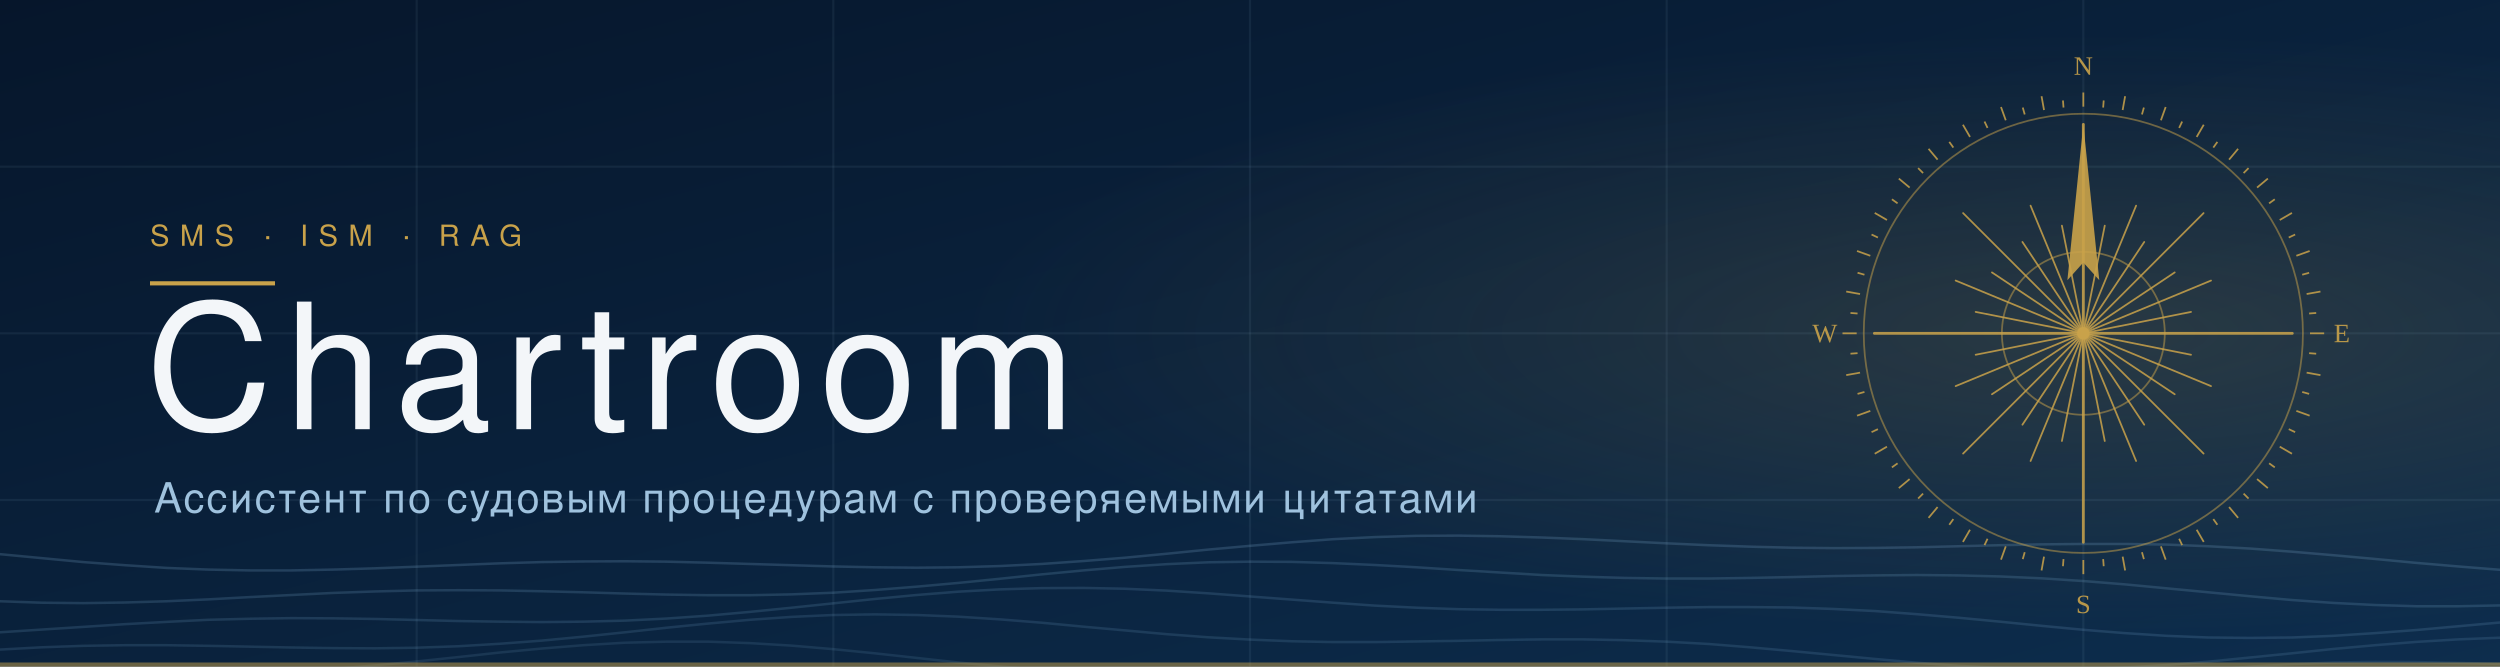
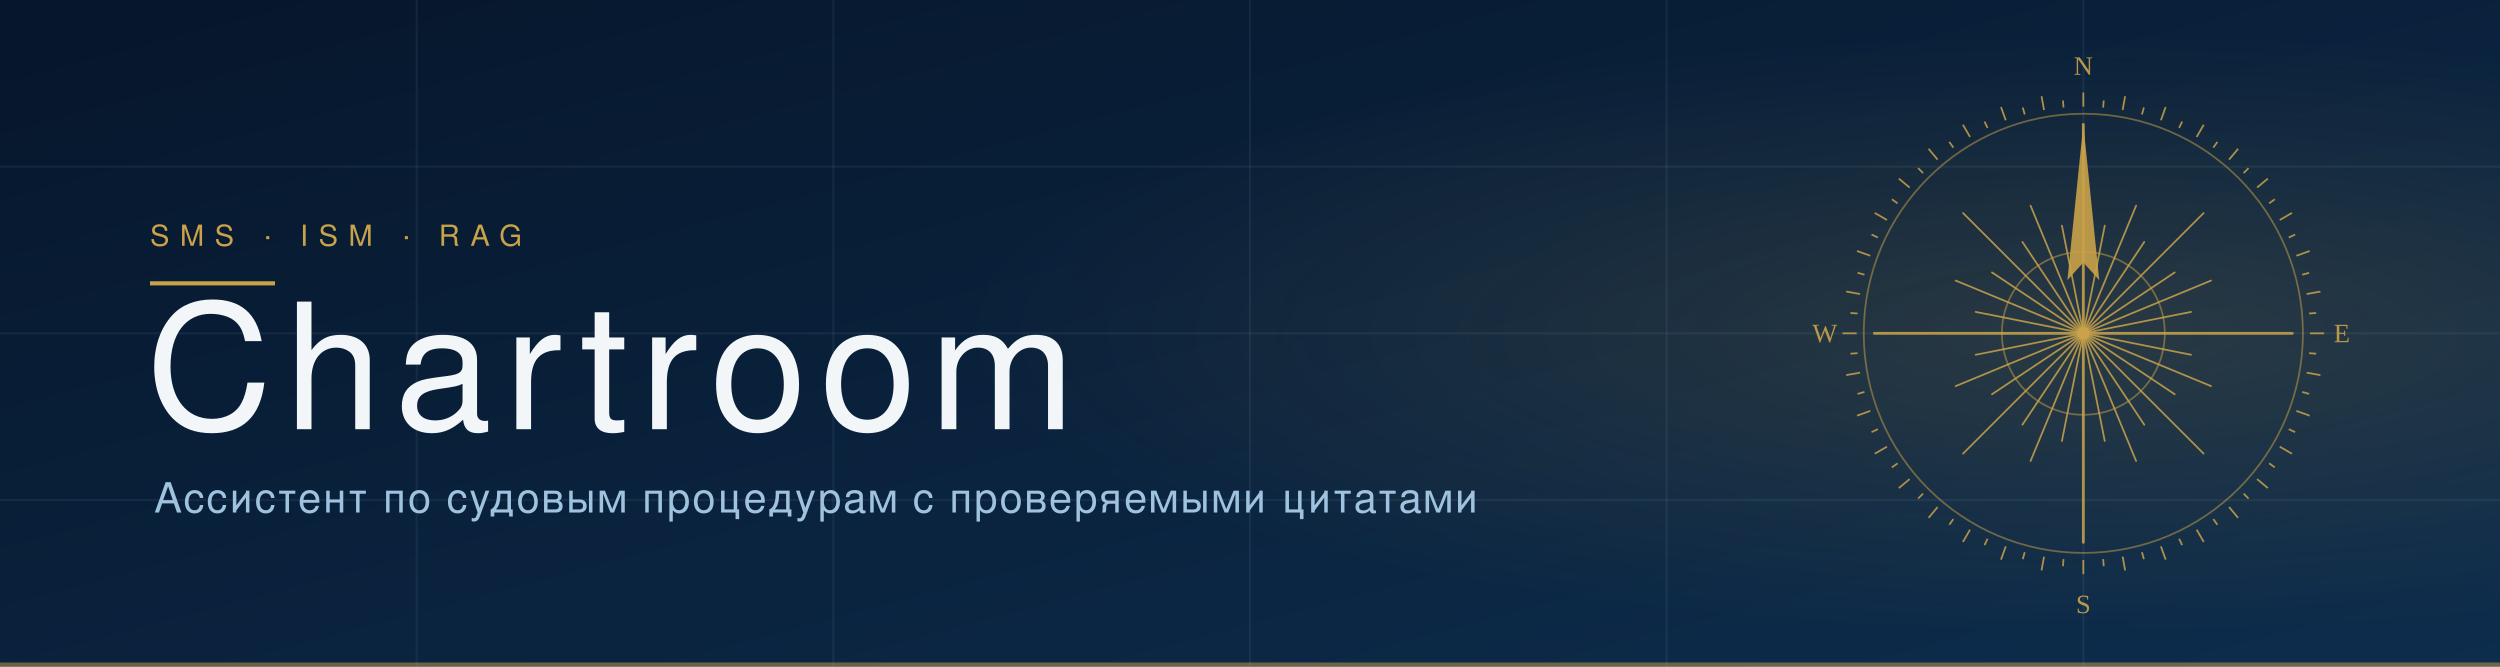
<svg xmlns="http://www.w3.org/2000/svg" viewBox="0 0 1200 320" role="img" aria-labelledby="t d">
  <defs>
    <linearGradient id="bg" x1="0" y1="0" x2="1" y2="1">
      <stop offset="0" stop-color="#06162b" />
      <stop offset="1" stop-color="#0d2d4d" />
    </linearGradient>
    <radialGradient id="glow" cx="0.833" cy="0.5" r=".45">
      <stop offset="0" stop-color="#c9a24a" stop-opacity=".16" />
      <stop offset="1" stop-color="#c9a24a" stop-opacity="0" />
    </radialGradient>
    <linearGradient id="fade" x1="0" y1="0" x2="1" y2="0">
      <stop offset="0" stop-color="#06162b" stop-opacity=".0" />
      <stop offset="1" stop-color="#06162b" stop-opacity=".0" />
    </linearGradient>
  </defs>
  <rect width="1200" height="320" fill="url(#bg)" />
  <rect width="1200" height="320" fill="url(#glow)" />
  <g stroke="#9fc2de" stroke-opacity=".08" stroke-width="1">
    <path d="M0 80H1200M0 160H1200M0 240H1200" />
    <path d="M200 0V320M400 0V320M600 0V320M800 0V320M1000 0V320" />
-   </g>
-   <g fill="none" stroke="#7fb0d4" stroke-width="1.2">
-     <path d="M-20 264.1 L0 266.0 L20 267.9 L40 269.8 L60 271.3 L80 272.6 L100 273.4 L120 273.8 L140 273.8 L160 273.4 L180 272.8 L200 272.0 L220 271.2 L240 270.4 L260 269.8 L280 269.5 L300 269.4 L320 269.6 L340 270.1 L360 270.7 L380 271.3 L400 271.9 L420 272.3 L440 272.5 L460 272.3 L480 271.7 L500 270.7 L520 269.3 L540 267.7 L560 265.8 L580 263.8 L600 262.0 L620 260.3 L640 258.8 L660 257.8 L680 257.2 L700 257.1 L720 257.4 L740 258.0 L760 258.8 L780 259.8 L800 260.8 L820 261.7 L840 262.4 L860 262.9 L880 263.1 L900 263.0 L920 262.7 L940 262.2 L960 261.7 L980 261.3 L1000 261.1 L1020 261.1 L1040 261.4 L1060 262.2 L1080 263.3 L1100 264.8 L1120 266.5 L1140 268.3 L1160 270.2 L1180 271.9 L1200 273.5 L1220 274.6" stroke-opacity="0.22" />
-     <path d="M-20 287.5 L0 288.6 L20 289.3 L40 289.5 L60 289.2 L80 288.6 L100 287.7 L120 286.6 L140 285.6 L160 284.6 L180 283.9 L200 283.4 L220 283.3 L240 283.4 L260 283.8 L280 284.3 L300 284.9 L320 285.4 L340 285.7 L360 285.7 L380 285.3 L400 284.5 L420 283.2 L440 281.6 L460 279.8 L480 277.8 L500 275.7 L520 273.8 L540 272.1 L560 270.8 L580 269.9 L600 269.6 L620 269.7 L640 270.3 L660 271.2 L680 272.3 L700 273.6 L720 274.8 L740 276.0 L760 276.8 L780 277.4 L800 277.7 L820 277.7 L840 277.4 L860 277.0 L880 276.5 L900 276.2 L920 276.0 L940 276.2 L960 276.7 L980 277.6 L1000 278.9 L1020 280.5 L1040 282.4 L1060 284.3 L1080 286.2 L1100 288.0 L1120 289.4 L1140 290.4 L1160 291.0 L1180 291.0 L1200 290.6 L1220 289.7" stroke-opacity="0.2" />
-     <path d="M-20 304.4 L0 303.5 L20 302.2 L40 300.9 L60 299.6 L80 298.5 L100 297.5 L120 297.0 L140 296.7 L160 296.8 L180 297.1 L200 297.6 L220 298.1 L240 298.4 L260 298.6 L280 298.4 L300 297.9 L320 296.9 L340 295.5 L360 293.7 L380 291.7 L400 289.6 L420 287.5 L440 285.6 L460 284.0 L480 282.9 L500 282.3 L520 282.2 L540 282.6 L560 283.5 L580 284.8 L600 286.3 L620 287.8 L640 289.3 L660 290.7 L680 291.7 L700 292.4 L720 292.7 L740 292.7 L760 292.5 L780 292.1 L800 291.7 L820 291.4 L840 291.4 L860 291.6 L880 292.3 L900 293.3 L920 294.8 L940 296.5 L960 298.4 L980 300.4 L1000 302.3 L1020 303.9 L1040 305.2 L1060 306.0 L1080 306.2 L1100 306.0 L1120 305.2 L1140 303.9 L1160 302.4 L1180 300.6 L1200 298.8 L1220 297.2" stroke-opacity="0.18" />
-     <path d="M-20 313.1 L0 311.8 L20 310.7 L40 310.0 L60 309.7 L80 309.7 L100 310.0 L120 310.4 L140 310.8 L160 311.1 L180 311.2 L200 310.9 L220 310.2 L240 309.0 L260 307.5 L280 305.6 L300 303.5 L320 301.3 L340 299.3 L360 297.5 L380 296.1 L400 295.2 L420 294.9 L440 295.2 L460 296.0 L480 297.3 L500 298.9 L520 300.8 L540 302.6 L560 304.4 L580 305.9 L600 307.0 L620 307.8 L640 308.2 L660 308.2 L680 307.9 L700 307.6 L720 307.2 L740 306.9 L760 306.9 L780 307.3 L800 308.0 L820 309.1 L840 310.7 L860 312.5 L880 314.4 L900 316.3 L920 318.1 L940 319.6 L960 320.6 L980 321.1 L1000 321.1 L1020 320.4 L1040 319.2 L1060 317.6 L1080 315.6 L1100 313.6 L1120 311.5 L1140 309.7 L1160 308.1 L1180 306.9 L1200 306.1 L1220 305.8" stroke-opacity="0.16" />
-     <path d="M-20 322.2 L0 322.2 L20 322.5 L40 322.9 L60 323.3 L80 323.6 L100 323.5 L120 323.2 L140 322.3 L160 321.1 L180 319.4 L200 317.5 L220 315.4 L240 313.2 L260 311.3 L280 309.7 L300 308.5 L320 308.0 L340 308.0 L360 308.7 L380 309.9 L400 311.6 L420 313.6 L440 315.8 L460 318.0 L480 319.9 L500 321.6 L520 322.8 L540 323.6 L560 324.0 L580 324.0 L600 323.7 L620 323.3 L640 322.9 L660 322.6 L680 322.6 L700 323.0 L720 323.8 L740 325.0 L760 326.5 L780 328.3 L800 330.2 L820 332.1 L840 333.7 L860 334.9 L880 335.7 L900 335.8 L920 335.3 L940 334.3 L960 332.7 L980 330.6 L1000 328.3 L1020 326.0 L1040 323.7 L1060 321.7 L1080 320.0 L1100 318.8 L1120 318.0 L1140 317.7 L1160 317.8 L1180 318.2 L1200 318.7 L1220 319.2" stroke-opacity="0.14" />
-     <path d="M-20 335.5 L0 335.8 L20 335.7 L40 335.3 L60 334.4 L80 333.1 L100 331.4 L120 329.5 L140 327.4 L160 325.4 L180 323.6 L200 322.2 L220 321.4 L240 321.2 L260 321.7 L280 322.8 L300 324.5 L320 326.6 L340 329.0 L360 331.5 L380 333.9 L400 336.0 L420 337.8 L440 339.0 L460 339.8 L480 340.1 L500 340.0 L520 339.6 L540 339.1 L560 338.6 L580 338.3 L600 338.3 L620 338.6 L640 339.4 L660 340.6 L680 342.2 L700 343.9 L720 345.7 L740 347.4 L760 348.8 L780 349.8 L800 350.2 L820 349.9 L840 349.0 L860 347.5 L880 345.5 L900 343.1 L920 340.5 L940 337.8 L960 335.3 L980 333.2 L1000 331.5 L1020 330.3 L1040 329.7 L1060 329.5 L1080 329.8 L1100 330.3 L1120 331.0 L1140 331.6 L1160 332.0 L1180 332.2 L1200 331.9 L1220 331.3" stroke-opacity="0.12" />
  </g>
  <g transform="translate(1000 160) scale(.85) translate(-1000 -160)">
    <g stroke="#c9a24a" stroke-opacity=".85" fill="none">
      <circle cx="1000" cy="160" r="124" stroke-width="1" stroke-opacity=".5" />
      <circle cx="1000" cy="160" r="46" stroke-width="1" stroke-opacity=".5" />
      <g>
        <line x1="1000.0" y1="32.0" x2="1000.0" y2="24.0" />
        <line x1="1011.2" y1="32.5" x2="1011.5" y2="28.5" />
        <line x1="1022.2" y1="33.9" x2="1023.6" y2="26.1" />
        <line x1="1033.1" y1="36.4" x2="1034.2" y2="32.5" />
        <line x1="1043.8" y1="39.7" x2="1046.5" y2="32.2" />
        <line x1="1054.1" y1="44.0" x2="1055.8" y2="40.4" />
        <line x1="1064.0" y1="49.1" x2="1068.0" y2="42.2" />
        <line x1="1073.4" y1="55.1" x2="1075.7" y2="51.9" />
        <line x1="1082.3" y1="61.9" x2="1087.4" y2="55.8" />
        <line x1="1090.5" y1="69.5" x2="1093.3" y2="66.7" />
        <line x1="1098.1" y1="77.7" x2="1104.2" y2="72.6" />
        <line x1="1104.9" y1="86.6" x2="1108.1" y2="84.3" />
        <line x1="1110.9" y1="96.0" x2="1117.8" y2="92.0" />
        <line x1="1116.0" y1="105.9" x2="1119.6" y2="104.2" />
        <line x1="1120.3" y1="116.2" x2="1127.8" y2="113.5" />
        <line x1="1123.6" y1="126.9" x2="1127.5" y2="125.8" />
        <line x1="1126.1" y1="137.8" x2="1133.9" y2="136.4" />
        <line x1="1127.5" y1="148.8" x2="1131.5" y2="148.5" />
        <line x1="1128.0" y1="160.0" x2="1136.0" y2="160.0" />
        <line x1="1127.5" y1="171.2" x2="1131.5" y2="171.5" />
        <line x1="1126.1" y1="182.2" x2="1133.9" y2="183.6" />
        <line x1="1123.6" y1="193.1" x2="1127.5" y2="194.2" />
        <line x1="1120.3" y1="203.8" x2="1127.8" y2="206.5" />
        <line x1="1116.0" y1="214.1" x2="1119.6" y2="215.8" />
        <line x1="1110.9" y1="224.0" x2="1117.8" y2="228.0" />
        <line x1="1104.9" y1="233.4" x2="1108.1" y2="235.7" />
        <line x1="1098.1" y1="242.3" x2="1104.2" y2="247.4" />
        <line x1="1090.5" y1="250.5" x2="1093.3" y2="253.3" />
        <line x1="1082.3" y1="258.1" x2="1087.4" y2="264.2" />
        <line x1="1073.4" y1="264.9" x2="1075.7" y2="268.1" />
        <line x1="1064.0" y1="270.9" x2="1068.0" y2="277.8" />
        <line x1="1054.1" y1="276.0" x2="1055.8" y2="279.6" />
        <line x1="1043.8" y1="280.3" x2="1046.5" y2="287.8" />
        <line x1="1033.1" y1="283.6" x2="1034.2" y2="287.5" />
        <line x1="1022.2" y1="286.1" x2="1023.6" y2="293.9" />
        <line x1="1011.2" y1="287.5" x2="1011.5" y2="291.5" />
        <line x1="1000.0" y1="288.0" x2="1000.0" y2="296.0" />
        <line x1="988.8" y1="287.5" x2="988.5" y2="291.5" />
        <line x1="977.8" y1="286.1" x2="976.4" y2="293.9" />
        <line x1="966.9" y1="283.6" x2="965.8" y2="287.5" />
        <line x1="956.2" y1="280.3" x2="953.5" y2="287.8" />
        <line x1="945.9" y1="276.0" x2="944.2" y2="279.6" />
        <line x1="936.0" y1="270.9" x2="932.0" y2="277.8" />
        <line x1="926.6" y1="264.9" x2="924.3" y2="268.1" />
        <line x1="917.7" y1="258.1" x2="912.6" y2="264.2" />
        <line x1="909.5" y1="250.5" x2="906.7" y2="253.3" />
        <line x1="901.9" y1="242.3" x2="895.8" y2="247.4" />
        <line x1="895.1" y1="233.4" x2="891.9" y2="235.7" />
        <line x1="889.1" y1="224.0" x2="882.2" y2="228.0" />
        <line x1="884.0" y1="214.1" x2="880.4" y2="215.8" />
        <line x1="879.7" y1="203.8" x2="872.2" y2="206.5" />
        <line x1="876.4" y1="193.1" x2="872.5" y2="194.2" />
        <line x1="873.9" y1="182.2" x2="866.1" y2="183.6" />
        <line x1="872.5" y1="171.2" x2="868.5" y2="171.5" />
        <line x1="872.0" y1="160.0" x2="864.0" y2="160.0" />
        <line x1="872.5" y1="148.8" x2="868.5" y2="148.5" />
        <line x1="873.9" y1="137.8" x2="866.1" y2="136.4" />
        <line x1="876.4" y1="126.9" x2="872.5" y2="125.8" />
        <line x1="879.7" y1="116.2" x2="872.2" y2="113.5" />
        <line x1="884.0" y1="105.9" x2="880.4" y2="104.2" />
        <line x1="889.1" y1="96.0" x2="882.2" y2="92.0" />
        <line x1="895.1" y1="86.6" x2="891.9" y2="84.3" />
        <line x1="901.9" y1="77.7" x2="895.8" y2="72.6" />
        <line x1="909.5" y1="69.5" x2="906.7" y2="66.7" />
        <line x1="917.7" y1="61.9" x2="912.6" y2="55.8" />
        <line x1="926.6" y1="55.1" x2="924.3" y2="51.9" />
        <line x1="936.0" y1="49.1" x2="932.0" y2="42.2" />
        <line x1="945.9" y1="44.0" x2="944.2" y2="40.4" />
        <line x1="956.2" y1="39.7" x2="953.5" y2="32.2" />
        <line x1="966.9" y1="36.4" x2="965.8" y2="32.5" />
        <line x1="977.8" y1="33.9" x2="976.4" y2="26.1" />
        <line x1="988.8" y1="32.5" x2="988.5" y2="28.5" />
      </g>
      <g stroke-linecap="round">
        <line x1="1000" y1="160" x2="1000.0" y2="42.0" stroke-width="1.6" />
        <line x1="1000" y1="160" x2="1012.1" y2="99.2" stroke-width="1.0" />
        <line x1="1000" y1="160" x2="1029.8" y2="87.9" stroke-width="1.0" />
        <line x1="1000" y1="160" x2="1034.4" y2="108.4" stroke-width="1.0" />
        <line x1="1000" y1="160" x2="1067.9" y2="92.1" stroke-width="1.0" />
        <line x1="1000" y1="160" x2="1051.6" y2="125.6" stroke-width="1.0" />
        <line x1="1000" y1="160" x2="1072.1" y2="130.2" stroke-width="1.0" />
        <line x1="1000" y1="160" x2="1060.8" y2="147.9" stroke-width="1.0" />
        <line x1="1000" y1="160" x2="1118.0" y2="160.0" stroke-width="1.6" />
        <line x1="1000" y1="160" x2="1060.8" y2="172.1" stroke-width="1.0" />
        <line x1="1000" y1="160" x2="1072.1" y2="189.8" stroke-width="1.0" />
        <line x1="1000" y1="160" x2="1051.6" y2="194.4" stroke-width="1.0" />
        <line x1="1000" y1="160" x2="1067.9" y2="227.9" stroke-width="1.0" />
        <line x1="1000" y1="160" x2="1034.4" y2="211.6" stroke-width="1.0" />
        <line x1="1000" y1="160" x2="1029.8" y2="232.1" stroke-width="1.0" />
        <line x1="1000" y1="160" x2="1012.1" y2="220.8" stroke-width="1.0" />
        <line x1="1000" y1="160" x2="1000.0" y2="278.0" stroke-width="1.6" />
        <line x1="1000" y1="160" x2="987.9" y2="220.8" stroke-width="1.0" />
        <line x1="1000" y1="160" x2="970.2" y2="232.1" stroke-width="1.0" />
        <line x1="1000" y1="160" x2="965.6" y2="211.6" stroke-width="1.0" />
        <line x1="1000" y1="160" x2="932.1" y2="227.9" stroke-width="1.0" />
        <line x1="1000" y1="160" x2="948.4" y2="194.4" stroke-width="1.0" />
        <line x1="1000" y1="160" x2="927.9" y2="189.8" stroke-width="1.0" />
        <line x1="1000" y1="160" x2="939.2" y2="172.1" stroke-width="1.0" />
        <line x1="1000" y1="160" x2="882.0" y2="160.0" stroke-width="1.6" />
        <line x1="1000" y1="160" x2="939.2" y2="147.9" stroke-width="1.0" />
        <line x1="1000" y1="160" x2="927.9" y2="130.2" stroke-width="1.0" />
        <line x1="1000" y1="160" x2="948.4" y2="125.6" stroke-width="1.0" />
        <line x1="1000" y1="160" x2="932.1" y2="92.1" stroke-width="1.0" />
        <line x1="1000" y1="160" x2="965.6" y2="108.4" stroke-width="1.0" />
        <line x1="1000" y1="160" x2="970.2" y2="87.9" stroke-width="1.0" />
        <line x1="1000" y1="160" x2="987.9" y2="99.2" stroke-width="1.0" />
      </g>
      <circle cx="1000" cy="160" r="3.5" fill="#c9a24a" stroke="none" />
      <path d="M1000 42L1009 130L1000 120L991 130Z" fill="#c9a24a" fill-opacity=".9" stroke="none" />
    </g>
    <g fill="#c9a24a" font-family="Georgia, 'Times New Roman', serif" font-size="15" text-anchor="middle" fill-opacity=".9">
      <text x="1000" y="14">N</text>
      <text x="1000" y="318">S</text>
      <text x="854" y="165">W</text>
      <text x="1146" y="165">E</text>
    </g>
  </g>
  <g font-family="'Helvetica Neue', Helvetica, Arial, sans-serif">
    <text x="72" y="118" font-size="14" fill="#c9a24a" letter-spacing="5">SMS · ISM · RAG</text>
    <line x1="72" y1="136" x2="132" y2="136" stroke="#c9a24a" stroke-width="2" />
    <text x="70" y="206" font-size="84" font-weight="300" fill="#f3f6f9" letter-spacing="6">Chartroom</text>
    <text x="74" y="246" font-size="20" fill="#9fc2de" letter-spacing="1">Ассистент по судовым процедурам с проверяемыми цитатами</text>
  </g>
  <line x1="0" y1="319" x2="1200" y2="319" stroke="#c9a24a" stroke-opacity=".5" stroke-width="2" />
</svg>
